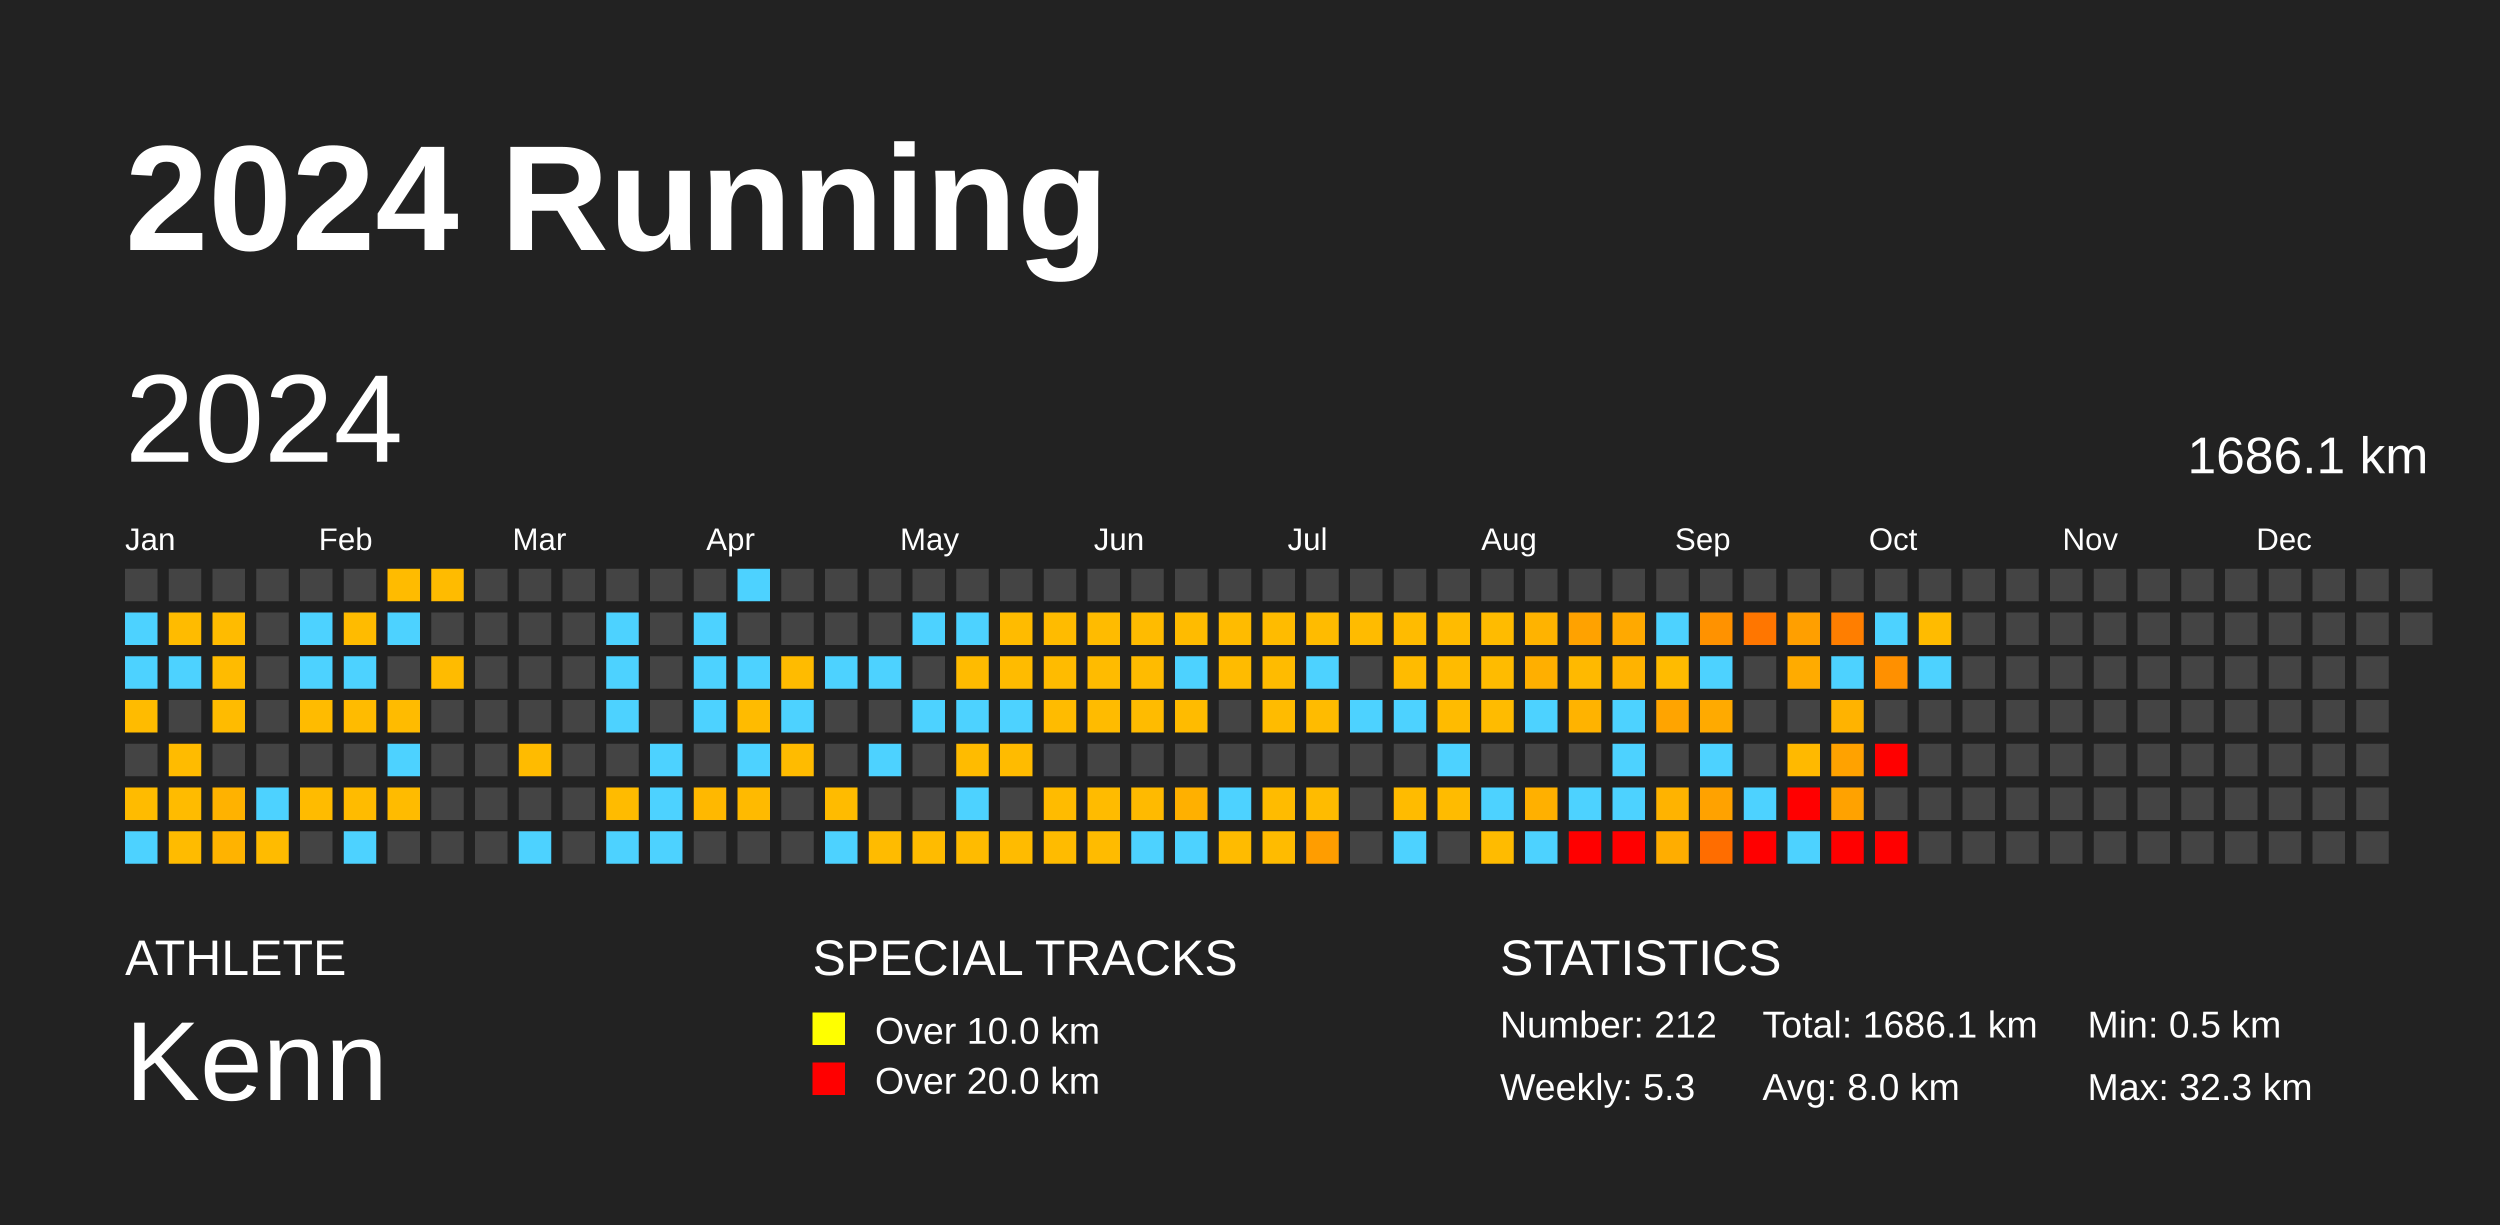
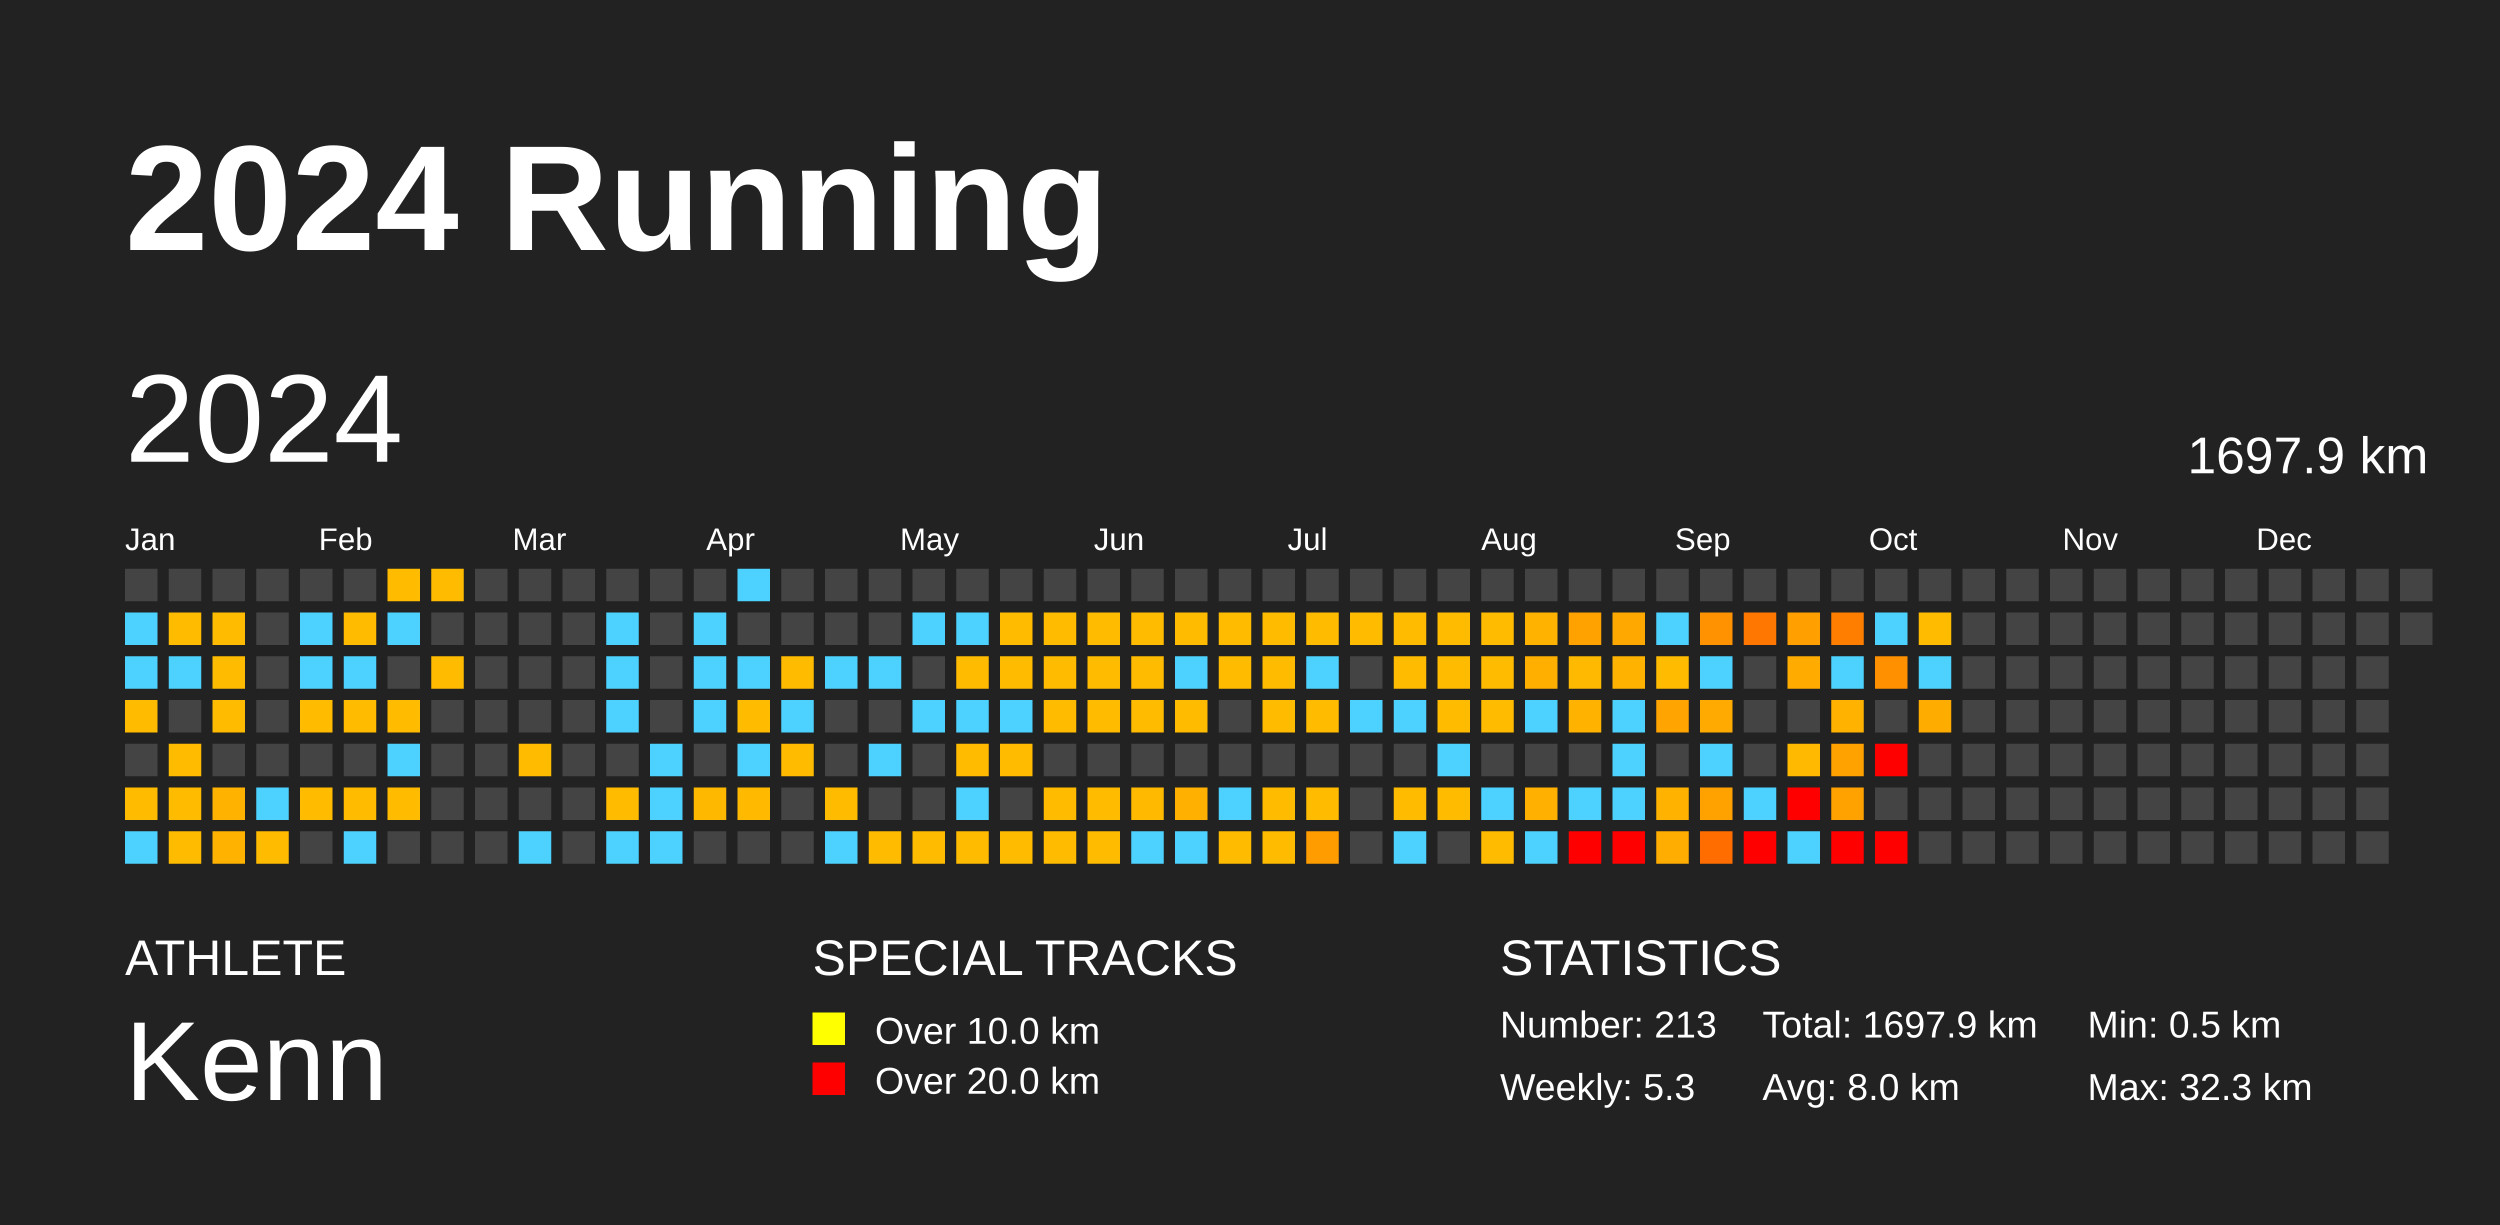
<svg xmlns="http://www.w3.org/2000/svg" baseProfile="full" height="98mm" version="1.1" viewBox="0,0,200,98" width="200mm">
  <defs />
  <rect fill="#222222" height="98" width="200" x="0" y="0" />
  <text fill="#FFFFFF" style="font-size:12px; font-family:Arial; font-weight:bold;" x="10" y="20">2024 Running</text>
  <text fill="#FFFFFF" style="font-size:4px; font-family:Arial" x="10" y="78">ATHLETE</text>
  <text fill="#FFFFFF" style="font-size:9px; font-family:Arial" x="10" y="88">Kenn</text>
  <text fill="#FFFFFF" style="font-size:4px; font-family:Arial" x="65" y="78">SPECIAL TRACKS</text>
  <rect fill="yellow" height="2.6" width="2.6" x="65" y="81" />
  <text fill="#FFFFFF" style="font-size:3px; font-family:Arial" x="70" y="83.5">Over 10.0 km</text>
  <rect fill="red" height="2.6" width="2.6" x="65" y="85" />
  <text fill="#FFFFFF" style="font-size:3px; font-family:Arial" x="70" y="87.5">Over 20.0 km</text>
  <text fill="#FFFFFF" style="font-size:4px; font-family:Arial" x="120" y="78">STATISTICS</text>
-   <text fill="#FFFFFF" style="font-size:3px; font-family:Arial" x="120" y="83">Number: 212</text>
+   <text fill="#FFFFFF" style="font-size:3px; font-family:Arial" x="120" y="83">Number: 213</text>
  <text fill="#FFFFFF" style="font-size:3px; font-family:Arial" x="120" y="88">Weekly: 5.3</text>
-   <text fill="#FFFFFF" style="font-size:3px; font-family:Arial" x="141" y="83">Total: 1686.1 km</text>
+   <text fill="#FFFFFF" style="font-size:3px; font-family:Arial" x="141" y="83">Total: 1697.9 km</text>
  <text fill="#FFFFFF" style="font-size:3px; font-family:Arial" x="141" y="88">Avg: 8.0 km</text>
  <text fill="#FFFFFF" style="font-size:3px; font-family:Arial" x="167" y="83">Min: 0.5 km</text>
  <text fill="#FFFFFF" style="font-size:3px; font-family:Arial" x="167" y="88">Max: 32.3 km</text>
  <text dominant-baseline="hanging" fill="#FFFFFF" style="font-size:10.0px; font-family:Arial;" x="10" y="30">2024</text>
-   <text dominant-baseline="hanging" fill="#FFFFFF" style="font-size:4.125px; font-family:Arial;" x="175" y="35">1686.1 km</text>
+   <text dominant-baseline="hanging" fill="#FFFFFF" style="font-size:4.125px; font-family:Arial;" x="175" y="35">1697.9 km</text>
  <text fill="#FFFFFF" style="font-size:2.5px; font-family:Arial" x="10.0" y="44">Jan</text>
  <text fill="#FFFFFF" style="font-size:2.5px; font-family:Arial" x="25.5" y="44">Feb</text>
  <text fill="#FFFFFF" style="font-size:2.5px; font-family:Arial" x="41.0" y="44">Mar</text>
  <text fill="#FFFFFF" style="font-size:2.5px; font-family:Arial" x="56.5" y="44">Apr</text>
  <text fill="#FFFFFF" style="font-size:2.5px; font-family:Arial" x="72.0" y="44">May</text>
  <text fill="#FFFFFF" style="font-size:2.5px; font-family:Arial" x="87.5" y="44">Jun</text>
  <text fill="#FFFFFF" style="font-size:2.5px; font-family:Arial" x="103.0" y="44">Jul</text>
  <text fill="#FFFFFF" style="font-size:2.5px; font-family:Arial" x="118.5" y="44">Aug</text>
  <text fill="#FFFFFF" style="font-size:2.5px; font-family:Arial" x="134.0" y="44">Sep</text>
  <text fill="#FFFFFF" style="font-size:2.5px; font-family:Arial" x="149.5" y="44">Oct</text>
  <text fill="#FFFFFF" style="font-size:2.5px; font-family:Arial" x="165.0" y="44">Nov</text>
  <text fill="#FFFFFF" style="font-size:2.5px; font-family:Arial" x="180.5" y="44">Dec</text>
  <rect fill="#444444" height="2.6" width="2.6" x="10.0" y="45.5" />
  <rect fill="#4dd2ff" height="2.6" width="2.6" x="10.0" y="49.0" />
  <rect fill="#4dd2ff" height="2.6" width="2.6" x="10.0" y="52.5" />
  <rect fill="#ffbb00" height="2.6" width="2.6" x="10.0" y="56.0" />
  <rect fill="#444444" height="2.6" width="2.6" x="10.0" y="59.5" />
  <rect fill="#ffbb00" height="2.6" width="2.6" x="10.0" y="63.0" />
  <rect fill="#4dd2ff" height="2.6" width="2.6" x="10.0" y="66.5" />
  <rect fill="#444444" height="2.6" width="2.6" x="13.5" y="45.5" />
  <rect fill="#ffbb00" height="2.6" width="2.6" x="13.5" y="49.0" />
  <rect fill="#4dd2ff" height="2.6" width="2.6" x="13.5" y="52.5" />
  <rect fill="#444444" height="2.6" width="2.6" x="13.5" y="56.0" />
  <rect fill="#ffbb00" height="2.6" width="2.6" x="13.5" y="59.5" />
  <rect fill="#ffbb00" height="2.6" width="2.6" x="13.5" y="63.0" />
  <rect fill="#ffbb00" height="2.6" width="2.6" x="13.5" y="66.5" />
  <rect fill="#444444" height="2.6" width="2.6" x="17.0" y="45.5" />
  <rect fill="#ffbb00" height="2.6" width="2.6" x="17.0" y="49.0" />
  <rect fill="#ffbb00" height="2.6" width="2.6" x="17.0" y="52.5" />
  <rect fill="#ffbb00" height="2.6" width="2.6" x="17.0" y="56.0" />
  <rect fill="#444444" height="2.6" width="2.6" x="17.0" y="59.5" />
  <rect fill="#ffb200" height="2.6" width="2.6" x="17.0" y="63.0" />
  <rect fill="#ffb300" height="2.6" width="2.6" x="17.0" y="66.5" />
  <rect fill="#444444" height="2.6" width="2.6" x="20.5" y="45.5" />
  <rect fill="#444444" height="2.6" width="2.6" x="20.5" y="49.0" />
  <rect fill="#444444" height="2.6" width="2.6" x="20.5" y="52.5" />
  <rect fill="#444444" height="2.6" width="2.6" x="20.5" y="56.0" />
  <rect fill="#444444" height="2.6" width="2.6" x="20.5" y="59.5" />
  <rect fill="#4dd2ff" height="2.6" width="2.6" x="20.5" y="63.0" />
  <rect fill="#ffbb00" height="2.6" width="2.6" x="20.5" y="66.5" />
  <rect fill="#444444" height="2.6" width="2.6" x="24.0" y="45.5" />
  <rect fill="#4dd2ff" height="2.6" width="2.6" x="24.0" y="49.0" />
  <rect fill="#4dd2ff" height="2.6" width="2.6" x="24.0" y="52.5" />
  <rect fill="#ffbb00" height="2.6" width="2.6" x="24.0" y="56.0" />
  <rect fill="#444444" height="2.6" width="2.6" x="24.0" y="59.5" />
  <rect fill="#ffbb00" height="2.6" width="2.6" x="24.0" y="63.0" />
  <rect fill="#444444" height="2.6" width="2.6" x="24.0" y="66.5" />
  <rect fill="#444444" height="2.6" width="2.6" x="27.5" y="45.5" />
  <rect fill="#ffbb00" height="2.6" width="2.6" x="27.5" y="49.0" />
  <rect fill="#4dd2ff" height="2.6" width="2.6" x="27.5" y="52.5" />
  <rect fill="#ffbb00" height="2.6" width="2.6" x="27.5" y="56.0" />
  <rect fill="#444444" height="2.6" width="2.6" x="27.5" y="59.5" />
  <rect fill="#ffbb00" height="2.6" width="2.6" x="27.5" y="63.0" />
  <rect fill="#4dd2ff" height="2.6" width="2.6" x="27.5" y="66.5" />
  <rect fill="#ffbb00" height="2.6" width="2.6" x="31.0" y="45.5" />
  <rect fill="#4dd2ff" height="2.6" width="2.6" x="31.0" y="49.0" />
  <rect fill="#444444" height="2.6" width="2.6" x="31.0" y="52.5" />
  <rect fill="#ffbb00" height="2.6" width="2.6" x="31.0" y="56.0" />
  <rect fill="#4dd2ff" height="2.6" width="2.6" x="31.0" y="59.5" />
  <rect fill="#ffbb00" height="2.6" width="2.6" x="31.0" y="63.0" />
  <rect fill="#444444" height="2.6" width="2.6" x="31.0" y="66.5" />
  <rect fill="#ffbb00" height="2.6" width="2.6" x="34.5" y="45.5" />
  <rect fill="#444444" height="2.6" width="2.6" x="34.5" y="49.0" />
  <rect fill="#ffbb00" height="2.6" width="2.6" x="34.5" y="52.5" />
  <rect fill="#444444" height="2.6" width="2.6" x="34.5" y="56.0" />
  <rect fill="#444444" height="2.6" width="2.6" x="34.5" y="59.5" />
  <rect fill="#444444" height="2.6" width="2.6" x="34.5" y="63.0" />
  <rect fill="#444444" height="2.6" width="2.6" x="34.5" y="66.5" />
  <rect fill="#444444" height="2.6" width="2.6" x="38.0" y="45.5" />
  <rect fill="#444444" height="2.6" width="2.6" x="38.0" y="49.0" />
  <rect fill="#444444" height="2.6" width="2.6" x="38.0" y="52.5" />
  <rect fill="#444444" height="2.6" width="2.6" x="38.0" y="56.0" />
  <rect fill="#444444" height="2.6" width="2.6" x="38.0" y="59.5" />
  <rect fill="#444444" height="2.6" width="2.6" x="38.0" y="63.0" />
  <rect fill="#444444" height="2.6" width="2.6" x="38.0" y="66.5" />
  <rect fill="#444444" height="2.6" width="2.6" x="41.5" y="45.5" />
  <rect fill="#444444" height="2.6" width="2.6" x="41.5" y="49.0" />
  <rect fill="#444444" height="2.6" width="2.6" x="41.5" y="52.5" />
  <rect fill="#444444" height="2.6" width="2.6" x="41.5" y="56.0" />
  <rect fill="#ffbb00" height="2.6" width="2.6" x="41.5" y="59.5" />
  <rect fill="#444444" height="2.6" width="2.6" x="41.5" y="63.0" />
  <rect fill="#4dd2ff" height="2.6" width="2.6" x="41.5" y="66.5" />
  <rect fill="#444444" height="2.6" width="2.6" x="45.0" y="45.5" />
  <rect fill="#444444" height="2.6" width="2.6" x="45.0" y="49.0" />
  <rect fill="#444444" height="2.6" width="2.6" x="45.0" y="52.5" />
  <rect fill="#444444" height="2.6" width="2.6" x="45.0" y="56.0" />
  <rect fill="#444444" height="2.6" width="2.6" x="45.0" y="59.5" />
  <rect fill="#444444" height="2.6" width="2.6" x="45.0" y="63.0" />
  <rect fill="#444444" height="2.6" width="2.6" x="45.0" y="66.5" />
  <rect fill="#444444" height="2.6" width="2.6" x="48.5" y="45.5" />
  <rect fill="#4dd2ff" height="2.6" width="2.6" x="48.5" y="49.0" />
  <rect fill="#4dd2ff" height="2.6" width="2.6" x="48.5" y="52.5" />
  <rect fill="#4dd2ff" height="2.6" width="2.6" x="48.5" y="56.0" />
  <rect fill="#444444" height="2.6" width="2.6" x="48.5" y="59.5" />
  <rect fill="#ffbb00" height="2.6" width="2.6" x="48.5" y="63.0" />
  <rect fill="#4dd2ff" height="2.6" width="2.6" x="48.5" y="66.5" />
  <rect fill="#444444" height="2.6" width="2.6" x="52.0" y="45.5" />
  <rect fill="#444444" height="2.6" width="2.6" x="52.0" y="49.0" />
  <rect fill="#444444" height="2.6" width="2.6" x="52.0" y="52.5" />
  <rect fill="#444444" height="2.6" width="2.6" x="52.0" y="56.0" />
  <rect fill="#4dd2ff" height="2.6" width="2.6" x="52.0" y="59.5" />
  <rect fill="#4dd2ff" height="2.6" width="2.6" x="52.0" y="63.0" />
  <rect fill="#4dd2ff" height="2.6" width="2.6" x="52.0" y="66.5" />
  <rect fill="#444444" height="2.6" width="2.6" x="55.5" y="45.5" />
  <rect fill="#4dd2ff" height="2.6" width="2.6" x="55.5" y="49.0" />
  <rect fill="#4dd2ff" height="2.6" width="2.6" x="55.5" y="52.5" />
  <rect fill="#4dd2ff" height="2.6" width="2.6" x="55.5" y="56.0" />
  <rect fill="#444444" height="2.6" width="2.6" x="55.5" y="59.5" />
  <rect fill="#ffb800" height="2.6" width="2.6" x="55.5" y="63.0" />
  <rect fill="#444444" height="2.6" width="2.6" x="55.5" y="66.5" />
  <rect fill="#4dd2ff" height="2.6" width="2.6" x="59.0" y="45.5" />
  <rect fill="#444444" height="2.6" width="2.6" x="59.0" y="49.0" />
  <rect fill="#4dd2ff" height="2.6" width="2.6" x="59.0" y="52.5" />
  <rect fill="#ffbb00" height="2.6" width="2.6" x="59.0" y="56.0" />
  <rect fill="#4dd2ff" height="2.6" width="2.6" x="59.0" y="59.5" />
  <rect fill="#ffba00" height="2.6" width="2.6" x="59.0" y="63.0" />
  <rect fill="#444444" height="2.6" width="2.6" x="59.0" y="66.5" />
  <rect fill="#444444" height="2.6" width="2.6" x="62.5" y="45.5" />
  <rect fill="#444444" height="2.6" width="2.6" x="62.5" y="49.0" />
  <rect fill="#ffbb00" height="2.6" width="2.6" x="62.5" y="52.5" />
  <rect fill="#4dd2ff" height="2.6" width="2.6" x="62.5" y="56.0" />
  <rect fill="#ffbb00" height="2.6" width="2.6" x="62.5" y="59.5" />
  <rect fill="#444444" height="2.6" width="2.6" x="62.5" y="63.0" />
  <rect fill="#444444" height="2.6" width="2.6" x="62.5" y="66.5" />
  <rect fill="#444444" height="2.6" width="2.6" x="66.0" y="45.5" />
  <rect fill="#444444" height="2.6" width="2.6" x="66.0" y="49.0" />
  <rect fill="#4dd2ff" height="2.6" width="2.6" x="66.0" y="52.5" />
  <rect fill="#444444" height="2.6" width="2.6" x="66.0" y="56.0" />
  <rect fill="#444444" height="2.6" width="2.6" x="66.0" y="59.5" />
  <rect fill="#ffbb00" height="2.6" width="2.6" x="66.0" y="63.0" />
  <rect fill="#4dd2ff" height="2.6" width="2.6" x="66.0" y="66.5" />
  <rect fill="#444444" height="2.6" width="2.6" x="69.5" y="45.5" />
  <rect fill="#444444" height="2.6" width="2.6" x="69.5" y="49.0" />
  <rect fill="#4dd2ff" height="2.6" width="2.6" x="69.5" y="52.5" />
  <rect fill="#444444" height="2.6" width="2.6" x="69.5" y="56.0" />
  <rect fill="#4dd2ff" height="2.6" width="2.6" x="69.5" y="59.5" />
  <rect fill="#444444" height="2.6" width="2.6" x="69.5" y="63.0" />
  <rect fill="#ffbb00" height="2.6" width="2.6" x="69.5" y="66.5" />
  <rect fill="#444444" height="2.6" width="2.6" x="73.0" y="45.5" />
  <rect fill="#4dd2ff" height="2.6" width="2.6" x="73.0" y="49.0" />
  <rect fill="#444444" height="2.6" width="2.6" x="73.0" y="52.5" />
  <rect fill="#4dd2ff" height="2.6" width="2.6" x="73.0" y="56.0" />
  <rect fill="#444444" height="2.6" width="2.6" x="73.0" y="59.5" />
  <rect fill="#444444" height="2.6" width="2.6" x="73.0" y="63.0" />
  <rect fill="#ffbb00" height="2.6" width="2.6" x="73.0" y="66.5" />
  <rect fill="#444444" height="2.6" width="2.6" x="76.5" y="45.5" />
  <rect fill="#4dd2ff" height="2.6" width="2.6" x="76.5" y="49.0" />
  <rect fill="#ffbb00" height="2.6" width="2.6" x="76.5" y="52.5" />
  <rect fill="#4dd2ff" height="2.6" width="2.6" x="76.5" y="56.0" />
  <rect fill="#ffbb00" height="2.6" width="2.6" x="76.5" y="59.5" />
  <rect fill="#4dd2ff" height="2.6" width="2.6" x="76.5" y="63.0" />
  <rect fill="#ffbb00" height="2.6" width="2.6" x="76.5" y="66.5" />
  <rect fill="#444444" height="2.6" width="2.6" x="80.0" y="45.5" />
  <rect fill="#ffbb00" height="2.6" width="2.6" x="80.0" y="49.0" />
  <rect fill="#ffbb00" height="2.6" width="2.6" x="80.0" y="52.5" />
  <rect fill="#4dd2ff" height="2.6" width="2.6" x="80.0" y="56.0" />
  <rect fill="#ffbb00" height="2.6" width="2.6" x="80.0" y="59.5" />
  <rect fill="#444444" height="2.6" width="2.6" x="80.0" y="63.0" />
  <rect fill="#ffbb00" height="2.6" width="2.6" x="80.0" y="66.5" />
  <rect fill="#444444" height="2.6" width="2.6" x="83.5" y="45.5" />
  <rect fill="#ffbb00" height="2.6" width="2.6" x="83.5" y="49.0" />
  <rect fill="#ffbb00" height="2.6" width="2.6" x="83.5" y="52.5" />
  <rect fill="#ffbb00" height="2.6" width="2.6" x="83.5" y="56.0" />
  <rect fill="#444444" height="2.6" width="2.6" x="83.5" y="59.5" />
  <rect fill="#ffbb00" height="2.6" width="2.6" x="83.5" y="63.0" />
  <rect fill="#ffbb00" height="2.6" width="2.6" x="83.5" y="66.5" />
  <rect fill="#444444" height="2.6" width="2.6" x="87.0" y="45.5" />
  <rect fill="#ffbb00" height="2.6" width="2.6" x="87.0" y="49.0" />
  <rect fill="#ffbb00" height="2.6" width="2.6" x="87.0" y="52.5" />
  <rect fill="#ffbb00" height="2.6" width="2.6" x="87.0" y="56.0" />
  <rect fill="#444444" height="2.6" width="2.6" x="87.0" y="59.5" />
  <rect fill="#ffbb00" height="2.6" width="2.6" x="87.0" y="63.0" />
  <rect fill="#ffbb00" height="2.6" width="2.6" x="87.0" y="66.5" />
  <rect fill="#444444" height="2.6" width="2.6" x="90.5" y="45.5" />
  <rect fill="#ffbb00" height="2.6" width="2.6" x="90.5" y="49.0" />
  <rect fill="#ffbb00" height="2.6" width="2.6" x="90.5" y="52.5" />
  <rect fill="#ffbb00" height="2.6" width="2.6" x="90.5" y="56.0" />
  <rect fill="#444444" height="2.6" width="2.6" x="90.5" y="59.5" />
  <rect fill="#ffba00" height="2.6" width="2.6" x="90.5" y="63.0" />
  <rect fill="#4dd2ff" height="2.6" width="2.6" x="90.5" y="66.5" />
  <rect fill="#444444" height="2.6" width="2.6" x="94.0" y="45.5" />
  <rect fill="#ffbb00" height="2.6" width="2.6" x="94.0" y="49.0" />
  <rect fill="#4dd2ff" height="2.6" width="2.6" x="94.0" y="52.5" />
  <rect fill="#ffbb00" height="2.6" width="2.6" x="94.0" y="56.0" />
  <rect fill="#444444" height="2.6" width="2.6" x="94.0" y="59.5" />
  <rect fill="#ffb000" height="2.6" width="2.6" x="94.0" y="63.0" />
  <rect fill="#4dd2ff" height="2.6" width="2.6" x="94.0" y="66.5" />
  <rect fill="#444444" height="2.6" width="2.6" x="97.5" y="45.5" />
  <rect fill="#ffbb00" height="2.6" width="2.6" x="97.5" y="49.0" />
  <rect fill="#ffbb00" height="2.6" width="2.6" x="97.5" y="52.5" />
  <rect fill="#444444" height="2.6" width="2.6" x="97.5" y="56.0" />
  <rect fill="#444444" height="2.6" width="2.6" x="97.5" y="59.5" />
  <rect fill="#4dd2ff" height="2.6" width="2.6" x="97.5" y="63.0" />
  <rect fill="#ffbb00" height="2.6" width="2.6" x="97.5" y="66.5" />
  <rect fill="#444444" height="2.6" width="2.6" x="101.0" y="45.5" />
  <rect fill="#ffbb00" height="2.6" width="2.6" x="101.0" y="49.0" />
  <rect fill="#ffbb00" height="2.6" width="2.6" x="101.0" y="52.5" />
  <rect fill="#ffbb00" height="2.6" width="2.6" x="101.0" y="56.0" />
  <rect fill="#444444" height="2.6" width="2.6" x="101.0" y="59.5" />
  <rect fill="#ffbb00" height="2.6" width="2.6" x="101.0" y="63.0" />
  <rect fill="#ffbb00" height="2.6" width="2.6" x="101.0" y="66.5" />
  <rect fill="#444444" height="2.6" width="2.6" x="104.5" y="45.5" />
  <rect fill="#ffbb00" height="2.6" width="2.6" x="104.5" y="49.0" />
  <rect fill="#4dd2ff" height="2.6" width="2.6" x="104.5" y="52.5" />
  <rect fill="#ffbb00" height="2.6" width="2.6" x="104.5" y="56.0" />
  <rect fill="#444444" height="2.6" width="2.6" x="104.5" y="59.5" />
  <rect fill="#ffbb00" height="2.6" width="2.6" x="104.5" y="63.0" />
  <rect fill="#ff9d00" height="2.6" width="2.6" x="104.5" y="66.5" />
  <rect fill="#444444" height="2.6" width="2.6" x="108.0" y="45.5" />
  <rect fill="#ffbb00" height="2.6" width="2.6" x="108.0" y="49.0" />
  <rect fill="#444444" height="2.6" width="2.6" x="108.0" y="52.5" />
  <rect fill="#4dd2ff" height="2.6" width="2.6" x="108.0" y="56.0" />
  <rect fill="#444444" height="2.6" width="2.6" x="108.0" y="59.5" />
  <rect fill="#444444" height="2.6" width="2.6" x="108.0" y="63.0" />
  <rect fill="#444444" height="2.6" width="2.6" x="108.0" y="66.5" />
  <rect fill="#444444" height="2.6" width="2.6" x="111.5" y="45.5" />
  <rect fill="#ffbb00" height="2.6" width="2.6" x="111.5" y="49.0" />
  <rect fill="#ffbb00" height="2.6" width="2.6" x="111.5" y="52.5" />
  <rect fill="#4dd2ff" height="2.6" width="2.6" x="111.5" y="56.0" />
  <rect fill="#444444" height="2.6" width="2.6" x="111.5" y="59.5" />
  <rect fill="#ffbb00" height="2.6" width="2.6" x="111.5" y="63.0" />
  <rect fill="#4dd2ff" height="2.6" width="2.6" x="111.5" y="66.5" />
  <rect fill="#444444" height="2.6" width="2.6" x="115.0" y="45.5" />
  <rect fill="#ffbb00" height="2.6" width="2.6" x="115.0" y="49.0" />
  <rect fill="#ffbb00" height="2.6" width="2.6" x="115.0" y="52.5" />
  <rect fill="#ffbb00" height="2.6" width="2.6" x="115.0" y="56.0" />
  <rect fill="#4dd2ff" height="2.6" width="2.6" x="115.0" y="59.5" />
  <rect fill="#ffbb00" height="2.6" width="2.6" x="115.0" y="63.0" />
  <rect fill="#444444" height="2.6" width="2.6" x="115.0" y="66.5" />
  <rect fill="#444444" height="2.6" width="2.6" x="118.5" y="45.5" />
  <rect fill="#ffbb00" height="2.6" width="2.6" x="118.5" y="49.0" />
  <rect fill="#ffbb00" height="2.6" width="2.6" x="118.5" y="52.5" />
  <rect fill="#ffbb00" height="2.6" width="2.6" x="118.5" y="56.0" />
  <rect fill="#444444" height="2.6" width="2.6" x="118.5" y="59.5" />
  <rect fill="#4dd2ff" height="2.6" width="2.6" x="118.5" y="63.0" />
  <rect fill="#ffbb00" height="2.6" width="2.6" x="118.5" y="66.5" />
  <rect fill="#444444" height="2.6" width="2.6" x="122.0" y="45.5" />
  <rect fill="#ffb300" height="2.6" width="2.6" x="122.0" y="49.0" />
  <rect fill="#ffaf00" height="2.6" width="2.6" x="122.0" y="52.5" />
  <rect fill="#4dd2ff" height="2.6" width="2.6" x="122.0" y="56.0" />
  <rect fill="#444444" height="2.6" width="2.6" x="122.0" y="59.5" />
  <rect fill="#ffb000" height="2.6" width="2.6" x="122.0" y="63.0" />
  <rect fill="#4dd2ff" height="2.6" width="2.6" x="122.0" y="66.5" />
  <rect fill="#444444" height="2.6" width="2.6" x="125.5" y="45.5" />
  <rect fill="#ffa200" height="2.6" width="2.6" x="125.5" y="49.0" />
  <rect fill="#ffb900" height="2.6" width="2.6" x="125.5" y="52.5" />
  <rect fill="#ffb300" height="2.6" width="2.6" x="125.5" y="56.0" />
  <rect fill="#444444" height="2.6" width="2.6" x="125.5" y="59.5" />
  <rect fill="#4dd2ff" height="2.6" width="2.6" x="125.5" y="63.0" />
  <rect fill="red" height="2.6" width="2.6" x="125.5" y="66.5" />
  <rect fill="#444444" height="2.6" width="2.6" x="129.0" y="45.5" />
  <rect fill="#ffa900" height="2.6" width="2.6" x="129.0" y="49.0" />
  <rect fill="#ffb300" height="2.6" width="2.6" x="129.0" y="52.5" />
  <rect fill="#4dd2ff" height="2.6" width="2.6" x="129.0" y="56.0" />
  <rect fill="#4dd2ff" height="2.6" width="2.6" x="129.0" y="59.5" />
  <rect fill="#4dd2ff" height="2.6" width="2.6" x="129.0" y="63.0" />
  <rect fill="red" height="2.6" width="2.6" x="129.0" y="66.5" />
  <rect fill="#444444" height="2.6" width="2.6" x="132.5" y="45.5" />
  <rect fill="#4dd2ff" height="2.6" width="2.6" x="132.5" y="49.0" />
  <rect fill="#ffbb00" height="2.6" width="2.6" x="132.5" y="52.5" />
  <rect fill="#ffa400" height="2.6" width="2.6" x="132.5" y="56.0" />
  <rect fill="#444444" height="2.6" width="2.6" x="132.5" y="59.5" />
  <rect fill="#ffb300" height="2.6" width="2.6" x="132.5" y="63.0" />
  <rect fill="#ffad00" height="2.6" width="2.6" x="132.5" y="66.5" />
  <rect fill="#444444" height="2.6" width="2.6" x="136.0" y="45.5" />
  <rect fill="#ff9200" height="2.6" width="2.6" x="136.0" y="49.0" />
  <rect fill="#4dd2ff" height="2.6" width="2.6" x="136.0" y="52.5" />
  <rect fill="#ffaa00" height="2.6" width="2.6" x="136.0" y="56.0" />
  <rect fill="#4dd2ff" height="2.6" width="2.6" x="136.0" y="59.5" />
  <rect fill="#ffa200" height="2.6" width="2.6" x="136.0" y="63.0" />
  <rect fill="#ff6d00" height="2.6" width="2.6" x="136.0" y="66.5" />
  <rect fill="#444444" height="2.6" width="2.6" x="139.5" y="45.5" />
  <rect fill="#ff7600" height="2.6" width="2.6" x="139.5" y="49.0" />
  <rect fill="#444444" height="2.6" width="2.6" x="139.5" y="52.5" />
  <rect fill="#444444" height="2.6" width="2.6" x="139.5" y="56.0" />
  <rect fill="#444444" height="2.6" width="2.6" x="139.5" y="59.5" />
  <rect fill="#4dd2ff" height="2.6" width="2.6" x="139.5" y="63.0" />
  <rect fill="red" height="2.6" width="2.6" x="139.5" y="66.5" />
  <rect fill="#444444" height="2.6" width="2.6" x="143.0" y="45.5" />
  <rect fill="#ff9f00" height="2.6" width="2.6" x="143.0" y="49.0" />
  <rect fill="#ffab00" height="2.6" width="2.6" x="143.0" y="52.5" />
  <rect fill="#444444" height="2.6" width="2.6" x="143.0" y="56.0" />
  <rect fill="#ffb900" height="2.6" width="2.6" x="143.0" y="59.5" />
  <rect fill="red" height="2.6" width="2.6" x="143.0" y="63.0" />
  <rect fill="#4dd2ff" height="2.6" width="2.6" x="143.0" y="66.5" />
  <rect fill="#444444" height="2.6" width="2.6" x="146.5" y="45.5" />
  <rect fill="#ff7e00" height="2.6" width="2.6" x="146.5" y="49.0" />
  <rect fill="#4dd2ff" height="2.6" width="2.6" x="146.5" y="52.5" />
  <rect fill="#ffb300" height="2.6" width="2.6" x="146.5" y="56.0" />
  <rect fill="#ffa200" height="2.6" width="2.6" x="146.5" y="59.5" />
  <rect fill="#ffa200" height="2.6" width="2.6" x="146.5" y="63.0" />
  <rect fill="red" height="2.6" width="2.6" x="146.5" y="66.5" />
  <rect fill="#444444" height="2.6" width="2.6" x="150.0" y="45.5" />
  <rect fill="#4dd2ff" height="2.6" width="2.6" x="150.0" y="49.0" />
  <rect fill="#ff9000" height="2.6" width="2.6" x="150.0" y="52.5" />
  <rect fill="#444444" height="2.6" width="2.6" x="150.0" y="56.0" />
  <rect fill="red" height="2.6" width="2.6" x="150.0" y="59.5" />
  <rect fill="#444444" height="2.6" width="2.6" x="150.0" y="63.0" />
  <rect fill="red" height="2.6" width="2.6" x="150.0" y="66.5" />
  <rect fill="#444444" height="2.6" width="2.6" x="153.5" y="45.5" />
  <rect fill="#ffbb00" height="2.6" width="2.6" x="153.5" y="49.0" />
  <rect fill="#4dd2ff" height="2.6" width="2.6" x="153.5" y="52.5" />
-   <rect fill="#444444" height="2.6" width="2.6" x="153.5" y="56.0" />
+   <rect fill="#ffac00" height="2.6" width="2.6" x="153.5" y="56.0" />
  <rect fill="#444444" height="2.6" width="2.6" x="153.5" y="59.5" />
  <rect fill="#444444" height="2.6" width="2.6" x="153.5" y="63.0" />
  <rect fill="#444444" height="2.6" width="2.6" x="153.5" y="66.5" />
  <rect fill="#444444" height="2.6" width="2.6" x="157.0" y="45.5" />
  <rect fill="#444444" height="2.6" width="2.6" x="157.0" y="49.0" />
  <rect fill="#444444" height="2.6" width="2.6" x="157.0" y="52.5" />
  <rect fill="#444444" height="2.6" width="2.6" x="157.0" y="56.0" />
  <rect fill="#444444" height="2.6" width="2.6" x="157.0" y="59.5" />
  <rect fill="#444444" height="2.6" width="2.6" x="157.0" y="63.0" />
  <rect fill="#444444" height="2.6" width="2.6" x="157.0" y="66.5" />
  <rect fill="#444444" height="2.6" width="2.6" x="160.5" y="45.5" />
  <rect fill="#444444" height="2.6" width="2.6" x="160.5" y="49.0" />
  <rect fill="#444444" height="2.6" width="2.6" x="160.5" y="52.5" />
  <rect fill="#444444" height="2.6" width="2.6" x="160.5" y="56.0" />
  <rect fill="#444444" height="2.6" width="2.6" x="160.5" y="59.5" />
  <rect fill="#444444" height="2.6" width="2.6" x="160.5" y="63.0" />
  <rect fill="#444444" height="2.6" width="2.6" x="160.5" y="66.5" />
  <rect fill="#444444" height="2.6" width="2.6" x="164.0" y="45.5" />
  <rect fill="#444444" height="2.6" width="2.6" x="164.0" y="49.0" />
  <rect fill="#444444" height="2.6" width="2.6" x="164.0" y="52.5" />
  <rect fill="#444444" height="2.6" width="2.6" x="164.0" y="56.0" />
  <rect fill="#444444" height="2.6" width="2.6" x="164.0" y="59.5" />
  <rect fill="#444444" height="2.6" width="2.6" x="164.0" y="63.0" />
  <rect fill="#444444" height="2.6" width="2.6" x="164.0" y="66.5" />
  <rect fill="#444444" height="2.6" width="2.6" x="167.5" y="45.5" />
  <rect fill="#444444" height="2.6" width="2.6" x="167.5" y="49.0" />
  <rect fill="#444444" height="2.6" width="2.6" x="167.5" y="52.5" />
  <rect fill="#444444" height="2.6" width="2.6" x="167.5" y="56.0" />
  <rect fill="#444444" height="2.6" width="2.6" x="167.5" y="59.5" />
  <rect fill="#444444" height="2.6" width="2.6" x="167.5" y="63.0" />
  <rect fill="#444444" height="2.6" width="2.6" x="167.5" y="66.5" />
  <rect fill="#444444" height="2.6" width="2.6" x="171.0" y="45.5" />
  <rect fill="#444444" height="2.6" width="2.6" x="171.0" y="49.0" />
  <rect fill="#444444" height="2.6" width="2.6" x="171.0" y="52.5" />
  <rect fill="#444444" height="2.6" width="2.6" x="171.0" y="56.0" />
  <rect fill="#444444" height="2.6" width="2.6" x="171.0" y="59.5" />
  <rect fill="#444444" height="2.6" width="2.6" x="171.0" y="63.0" />
  <rect fill="#444444" height="2.6" width="2.6" x="171.0" y="66.5" />
  <rect fill="#444444" height="2.6" width="2.6" x="174.5" y="45.5" />
  <rect fill="#444444" height="2.6" width="2.6" x="174.5" y="49.0" />
  <rect fill="#444444" height="2.6" width="2.6" x="174.5" y="52.5" />
  <rect fill="#444444" height="2.6" width="2.6" x="174.5" y="56.0" />
  <rect fill="#444444" height="2.6" width="2.6" x="174.5" y="59.5" />
  <rect fill="#444444" height="2.6" width="2.6" x="174.5" y="63.0" />
  <rect fill="#444444" height="2.6" width="2.6" x="174.5" y="66.5" />
  <rect fill="#444444" height="2.6" width="2.6" x="178.0" y="45.5" />
  <rect fill="#444444" height="2.6" width="2.6" x="178.0" y="49.0" />
  <rect fill="#444444" height="2.6" width="2.6" x="178.0" y="52.5" />
  <rect fill="#444444" height="2.6" width="2.6" x="178.0" y="56.0" />
  <rect fill="#444444" height="2.6" width="2.6" x="178.0" y="59.5" />
  <rect fill="#444444" height="2.6" width="2.6" x="178.0" y="63.0" />
  <rect fill="#444444" height="2.6" width="2.6" x="178.0" y="66.5" />
  <rect fill="#444444" height="2.6" width="2.6" x="181.5" y="45.5" />
  <rect fill="#444444" height="2.6" width="2.6" x="181.5" y="49.0" />
  <rect fill="#444444" height="2.6" width="2.6" x="181.5" y="52.5" />
  <rect fill="#444444" height="2.6" width="2.6" x="181.5" y="56.0" />
  <rect fill="#444444" height="2.6" width="2.6" x="181.5" y="59.5" />
  <rect fill="#444444" height="2.6" width="2.6" x="181.5" y="63.0" />
  <rect fill="#444444" height="2.6" width="2.6" x="181.5" y="66.5" />
  <rect fill="#444444" height="2.6" width="2.6" x="185.0" y="45.5" />
  <rect fill="#444444" height="2.6" width="2.6" x="185.0" y="49.0" />
  <rect fill="#444444" height="2.6" width="2.6" x="185.0" y="52.5" />
  <rect fill="#444444" height="2.6" width="2.6" x="185.0" y="56.0" />
  <rect fill="#444444" height="2.6" width="2.6" x="185.0" y="59.5" />
  <rect fill="#444444" height="2.6" width="2.6" x="185.0" y="63.0" />
  <rect fill="#444444" height="2.6" width="2.6" x="185.0" y="66.5" />
  <rect fill="#444444" height="2.6" width="2.6" x="188.5" y="45.5" />
  <rect fill="#444444" height="2.6" width="2.6" x="188.5" y="49.0" />
  <rect fill="#444444" height="2.6" width="2.6" x="188.5" y="52.5" />
  <rect fill="#444444" height="2.6" width="2.6" x="188.5" y="56.0" />
  <rect fill="#444444" height="2.6" width="2.6" x="188.5" y="59.5" />
  <rect fill="#444444" height="2.6" width="2.6" x="188.5" y="63.0" />
  <rect fill="#444444" height="2.6" width="2.6" x="188.5" y="66.5" />
  <rect fill="#444444" height="2.6" width="2.6" x="192.0" y="45.5" />
  <rect fill="#444444" height="2.6" width="2.6" x="192.0" y="49.0" />
</svg>
